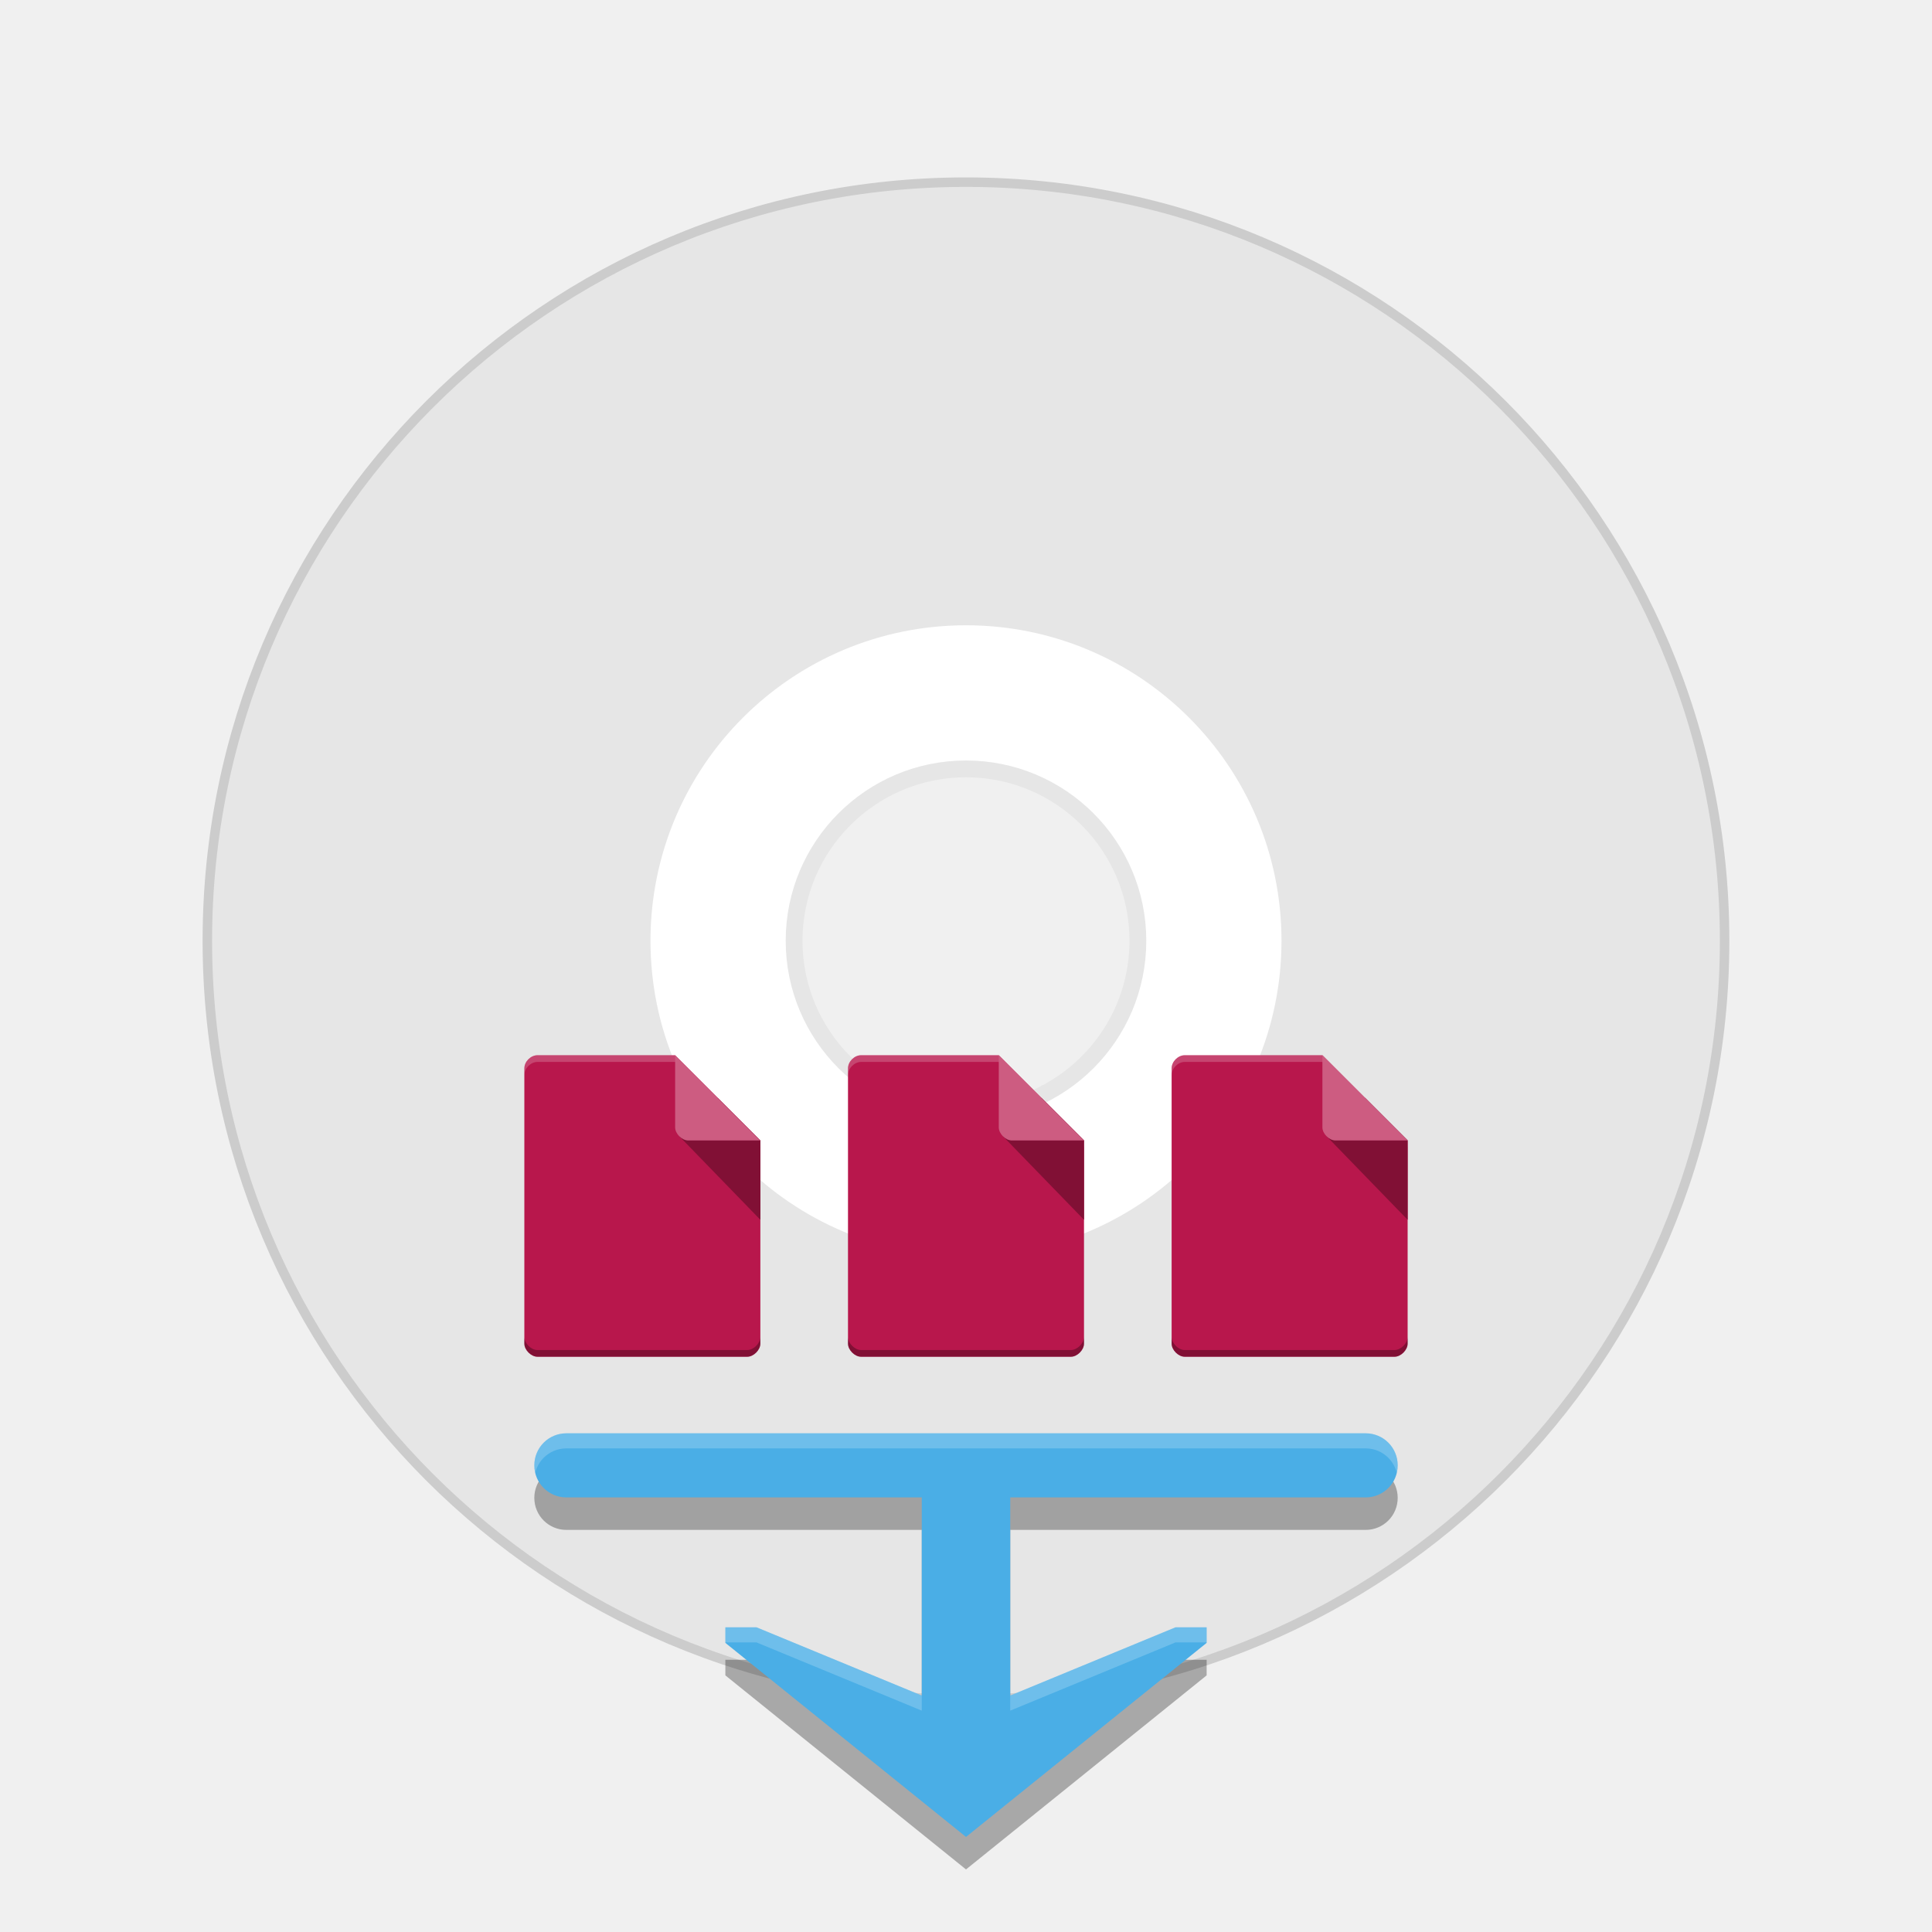
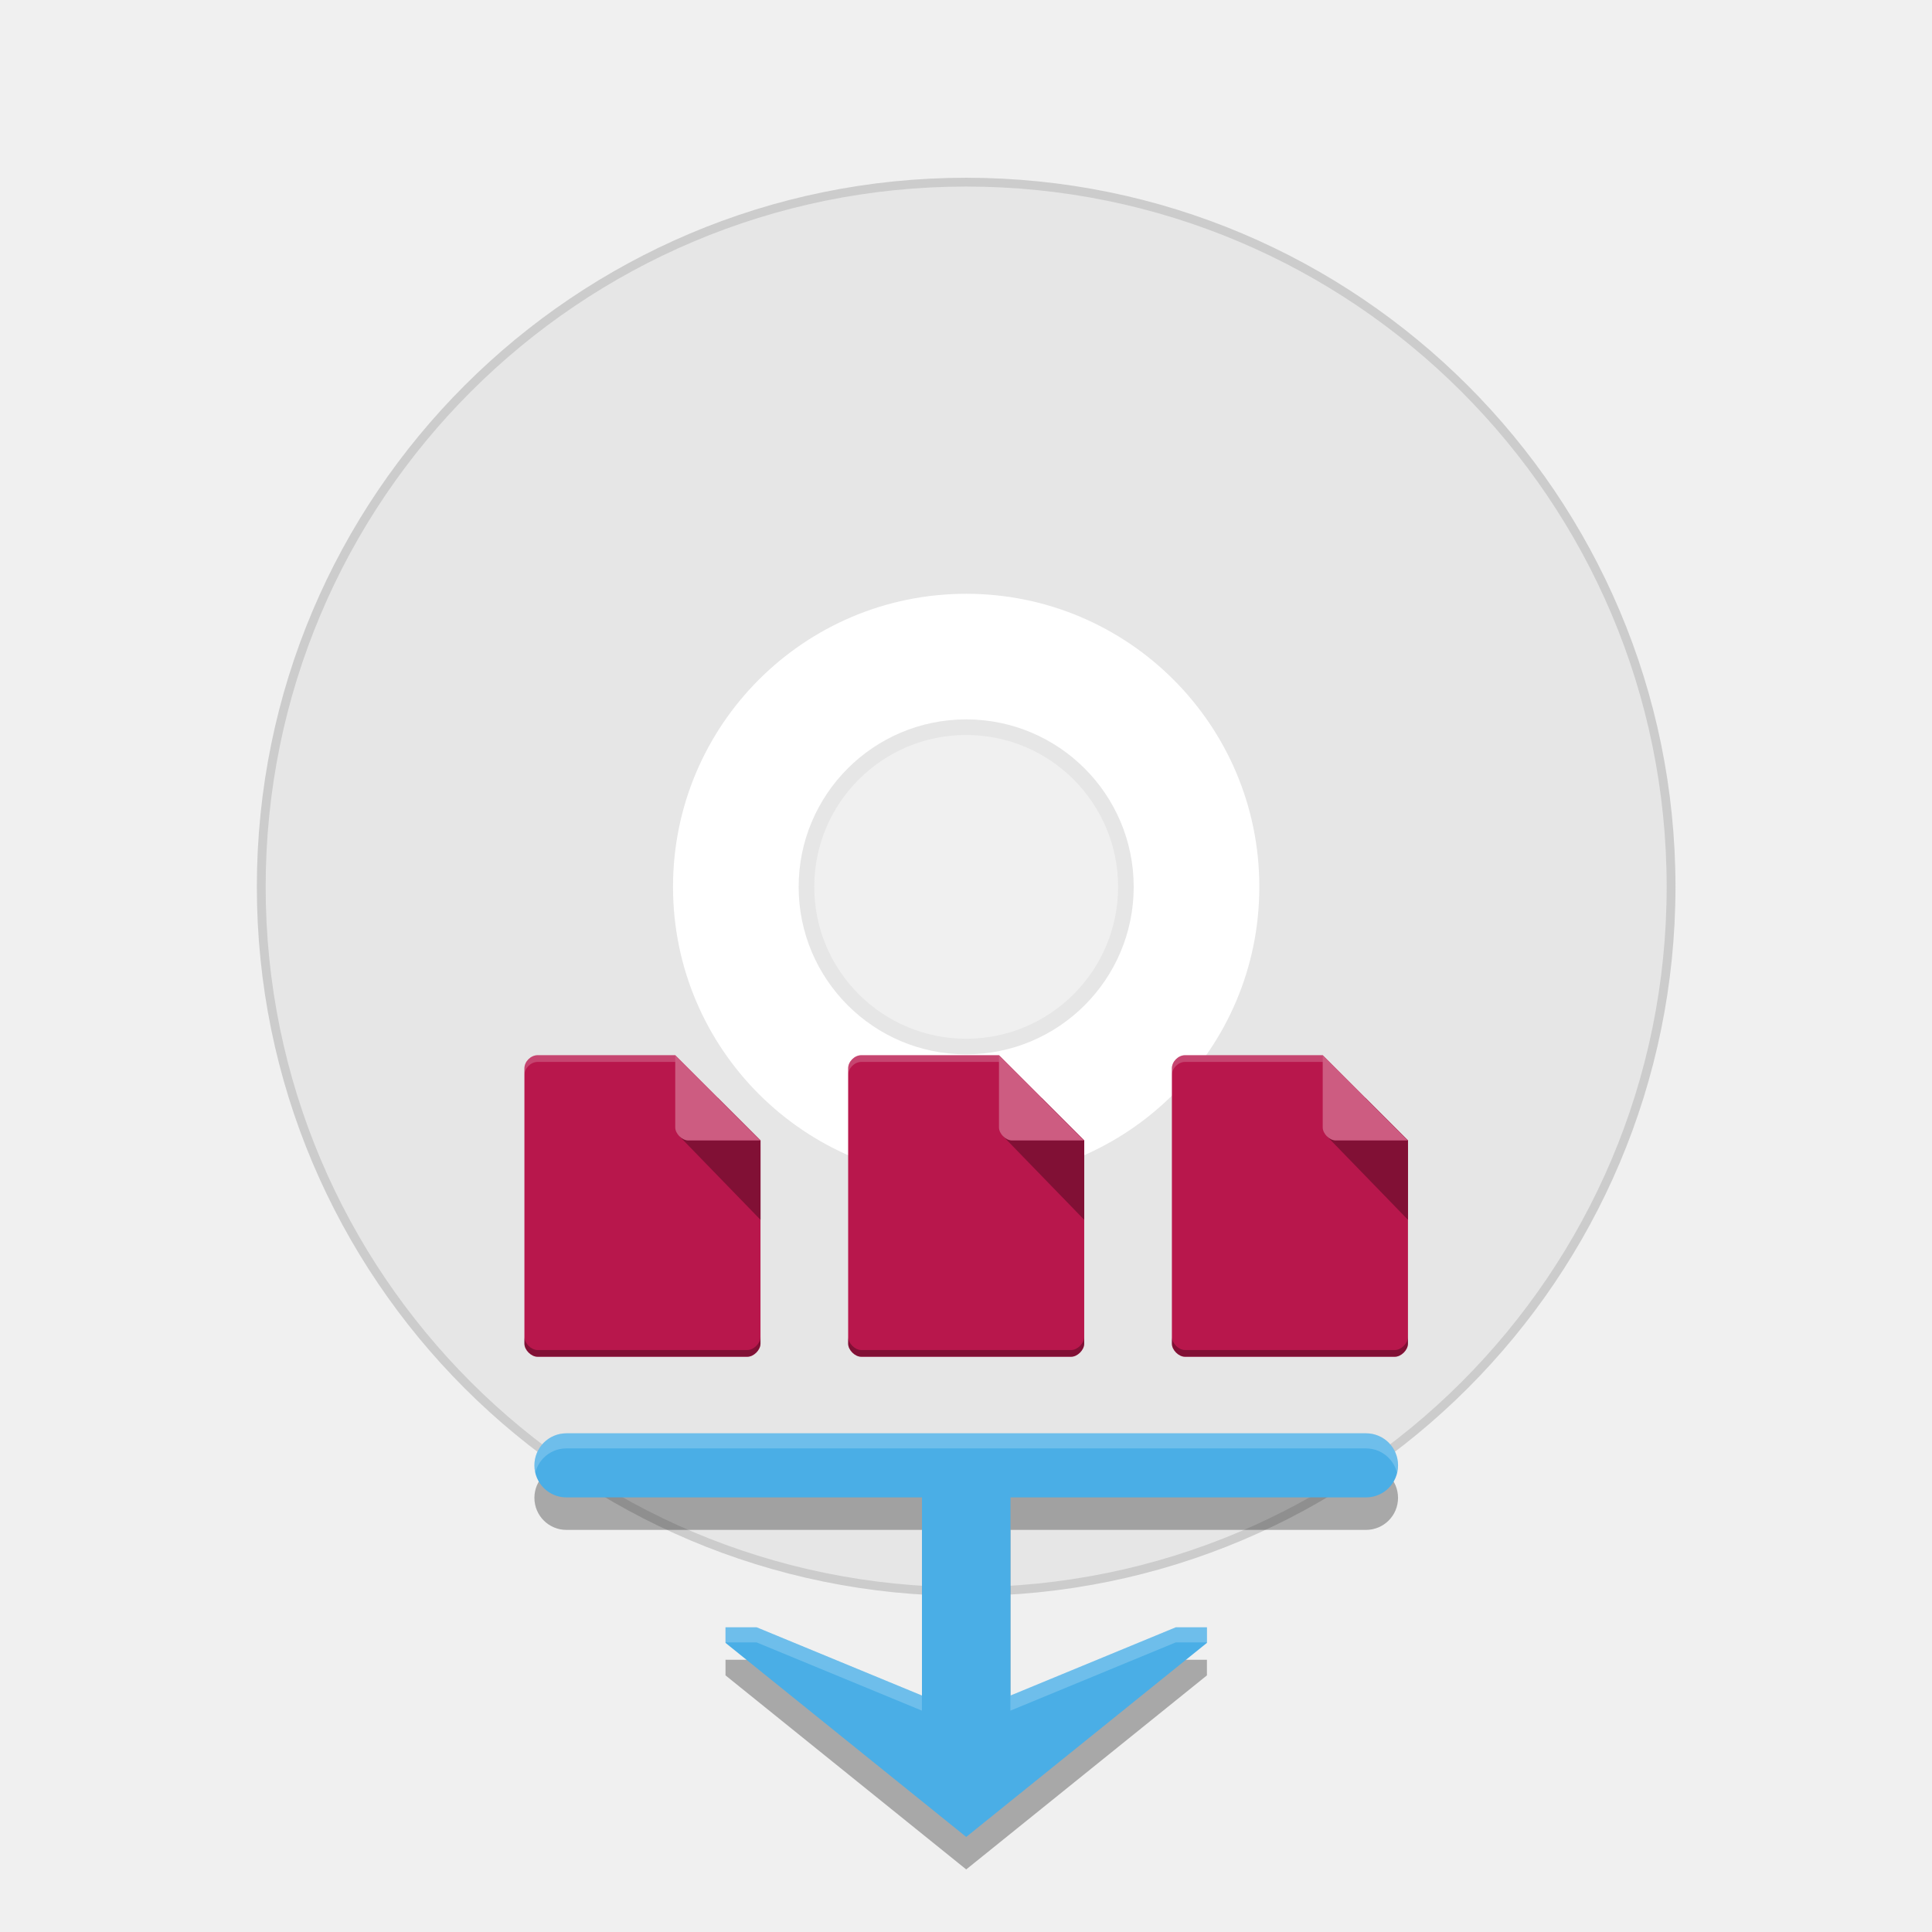
<svg xmlns="http://www.w3.org/2000/svg" width="512" height="512" version="1.1" viewBox="0 0 384 384">
-   <path d="m192 36.205c-83.275 0-150.79 67.507-150.79 150.78s67.511 150.78 150.79 150.78c83.271 0 150.78-67.507 150.78-150.78s-67.511-150.78-150.78-150.78zm0 109.66c22.712 0 41.123 18.41 41.123 41.123 0 22.712-18.41 41.123-41.123 41.123-22.716 0-41.123-18.41-41.123-41.123 0-22.712 18.406-41.123 41.123-41.123z" fill="#e6e6e6" stroke="#ccc" stroke-width="1.885" />
-   <path d="m192 122.61c-35.556 0-64.38 28.82-64.38 64.376s28.823 64.376 64.38 64.376c35.553 0 64.376-28.82 64.376-64.376s-28.823-64.376-64.376-64.376zm0 30.213c18.866 0 34.164 15.297 34.164 34.164 0 18.866-15.297 34.164-34.164 34.164-18.866 0-34.167-15.297-34.167-34.164 0-18.866 15.301-34.164 34.167-34.164z" fill="#fff" stroke="#e6e6e6" stroke-width="3.338" />
-   <path d="m112.57 291.34c-0.882 0-1.721 0.177-2.484 0.498-0.763 0.322-1.45 0.788-2.025 1.363-0.576 0.576-1.041 1.261-1.362 2.024-0.322 0.763-0.5 1.602-0.5 2.484 0 0.882 0.178 1.721 0.5 2.484 0.322 0.763 0.786 1.45 1.362 2.025 0.576 0.576 1.262 1.041 2.025 1.362 0.763 0.322 1.602 0.5 2.484 0.5h70.638v39.382l-32.86-13.566h-6.177v3.099l47.83 38.569 47.83-38.569v-3.099h-6.177l-32.86 13.566v-39.382h70.638c0.882 0 1.721-0.178 2.484-0.5 0.763-0.322 1.45-0.786 2.025-1.362 0.576-0.576 1.041-1.263 1.362-2.025 0.321-0.763 0.5-1.602 0.5-2.484 0-0.882-0.178-1.721-0.5-2.484-0.322-0.763-0.786-1.448-1.362-2.024-0.576-0.576-1.262-1.042-2.025-1.363-0.763-0.322-1.602-0.498-2.484-0.498h-158.86z" opacity=".3" stroke-width="1.349" />
-   <path d="m112.57 284.88c-0.882 0-1.721 0.177-2.484 0.498-0.763 0.322-1.45 0.788-2.025 1.363-0.576 0.576-1.041 1.261-1.362 2.024-0.322 0.763-0.5 1.602-0.5 2.484 0 0.882 0.178 1.721 0.5 2.484 0.322 0.763 0.786 1.45 1.362 2.025 0.576 0.576 1.262 1.041 2.025 1.362 0.763 0.322 1.602 0.5 2.484 0.5h70.638v39.382l-32.86-13.566h-6.177v3.099l47.83 38.569 47.83-38.569v-3.099h-6.177l-32.86 13.566v-39.382h70.638c0.882 0 1.721-0.178 2.484-0.5 0.763-0.321 1.45-0.786 2.025-1.362 0.576-0.576 1.041-1.263 1.362-2.025 0.321-0.763 0.5-1.602 0.5-2.484 0-0.882-0.178-1.721-0.5-2.484-0.322-0.763-0.786-1.448-1.362-2.024-0.576-0.576-1.262-1.042-2.025-1.363-0.763-0.321-1.602-0.498-2.484-0.498h-158.86z" fill="#4aaee6" stroke-width="1.349" />
-   <g transform="matrix(.85769 0 0 .85769 22.688 52.879)">
+   <g transform="matrix(.92918 0 0 .92893 13.634 2.5731)">
+     <path d="m192 36.205c-83.275 0-150.79 67.507-150.79 150.78s67.511 150.78 150.79 150.78c83.271 0 150.78-67.507 150.78-150.78s-67.511-150.78-150.78-150.78zm0 109.66c22.712 0 41.123 18.41 41.123 41.123 0 22.712-18.41 41.123-41.123 41.123-22.716 0-41.123-18.41-41.123-41.123 0-22.712 18.406-41.123 41.123-41.123z" fill="#e6e6e6" stroke="#ccc" stroke-width="1.885" />
+     <path d="m192 122.61c-35.556 0-64.38 28.82-64.38 64.376s28.823 64.376 64.38 64.376c35.553 0 64.376-28.82 64.376-64.376s-28.823-64.376-64.376-64.376zm0 30.213c18.866 0 34.164 15.297 34.164 34.164 0 18.866-15.297 34.164-34.164 34.164-18.866 0-34.167-15.297-34.167-34.164 0-18.866 15.301-34.164 34.167-34.164z" fill="#fff" stroke="#e6e6e6" stroke-width="3.338" />
+   </g>
+   <path d="m112.59 291.34c-0.883 0-1.722 0.177-2.485 0.498-0.763 0.322-1.45 0.788-2.026 1.363-0.576 0.576-1.041 1.261-1.363 2.024-0.322 0.763-0.5 1.602-0.5 2.484 0 0.882 0.178 1.721 0.5 2.484 0.322 0.763 0.787 1.45 1.363 2.025 0.576 0.576 1.263 1.041 2.026 1.362 0.763 0.322 1.602 0.5 2.485 0.5h70.657v39.382l-32.869-13.566h-6.178v3.099l47.843 38.569 47.843-38.569v-3.099h-6.178l-32.869 13.566v-39.382h70.657c0.883 0 1.722-0.178 2.485-0.5 0.763-0.322 1.45-0.786 2.026-1.362 0.576-0.576 1.041-1.263 1.363-2.025 0.322-0.763 0.5-1.602 0.5-2.484 0-0.882-0.178-1.721-0.5-2.484-0.322-0.763-0.787-1.448-1.363-2.024-0.576-0.576-1.263-1.042-2.026-1.363-0.763-0.322-1.602-0.498-2.485-0.498h-158.9z" opacity=".3" stroke-width="1.349" />
+   <path d="m112.59 284.88c-0.883 0-1.722 0.177-2.485 0.498-0.763 0.322-1.45 0.788-2.026 1.363-0.576 0.576-1.041 1.261-1.363 2.024-0.322 0.763-0.5 1.602-0.5 2.484 0 0.882 0.178 1.721 0.5 2.484 0.322 0.763 0.787 1.45 1.363 2.025 0.576 0.576 1.263 1.041 2.026 1.362 0.763 0.322 1.602 0.5 2.485 0.5h70.657v39.382l-32.869-13.566h-6.178v3.099l47.843 38.569 47.843-38.569v-3.099h-6.178l-32.869 13.566v-39.382h70.657c0.883 0 1.722-0.178 2.485-0.5 0.763-0.321 1.45-0.786 2.026-1.362 0.576-0.576 1.041-1.263 1.363-2.025 0.322-0.763 0.5-1.602 0.5-2.484 0-0.882-0.178-1.721-0.5-2.484-0.322-0.763-0.787-1.448-1.363-2.024-0.576-0.576-1.263-1.042-2.026-1.363-0.763-0.321-1.602-0.498-2.485-0.498h-158.9z" fill="#4aaee6" stroke-width="1.349" />
+   <g transform="matrix(.85792 0 0 .85769 22.68 52.879)">
    <path d="m98.097 182.88c-1.565 0-3.039 1.474-3.039 3.039v63.801c0 1.474 1.565 3.039 3.039 3.039h48.614c1.474 0 3.039-1.565 3.039-3.039v-47.086l-19.754-19.753z" fill="#b8174c" stroke-width="2.329" />
    <path d="m98.097 182.88c-1.565 0-3.039 1.474-3.039 3.039v1.553c0-1.565 1.474-3.039 3.039-3.039h31.9l19.754 19.754v-1.553l-19.754-19.754z" fill="#fff" opacity=".2" stroke-width="2.329" />
    <path d="m95.058 248.16v1.553c0 1.474 1.565 3.039 3.039 3.039h48.615c1.474 0 3.039-1.565 3.039-3.039v-1.553c0 1.474-1.565 3.039-3.039 3.039h-48.615c-1.474 0-3.039-1.565-3.039-3.039z" opacity=".3" stroke-width=".207" />
    <path d="m139.87 192.75-8.904 8.904 18.79 19.369 5e-5 -18.388z" fill="#811035" stroke-width=".155" />
    <path d="m130 182.88 19.754 19.754h-16.715c-1.474 0-3.039-1.565-3.039-3.039z" fill="#cd5c81" stroke-width=".207" />
  </g>
-   <g transform="matrix(.85769 0 0 .85769 87.015 52.879)">
+   <g transform="matrix(.85792 0 0 .85769 87.024 52.879)">
    <path d="m98.097 182.88c-1.565 0-3.039 1.474-3.039 3.039v63.801c0 1.474 1.565 3.039 3.039 3.039h48.614c1.474 0 3.039-1.565 3.039-3.039v-47.086l-19.754-19.753z" fill="#b8174c" stroke-width="2.329" />
    <path d="m98.097 182.88c-1.565 0-3.039 1.474-3.039 3.039v1.553c0-1.565 1.474-3.039 3.039-3.039h31.9l19.754 19.754v-1.553l-19.754-19.754z" fill="#fff" opacity=".2" stroke-width="2.329" />
    <path d="m95.058 248.16v1.553c0 1.474 1.565 3.039 3.039 3.039h48.615c1.474 0 3.039-1.565 3.039-3.039v-1.553c0 1.474-1.565 3.039-3.039 3.039h-48.615c-1.474 0-3.039-1.565-3.039-3.039z" opacity=".3" stroke-width=".207" />
    <path d="m139.87 192.75-8.904 8.904 18.79 19.369 5e-5 -18.388z" fill="#811035" stroke-width=".155" />
    <path d="m130 182.88 19.754 19.754h-16.715c-1.474 0-3.039-1.565-3.039-3.039z" fill="#cd5c81" stroke-width=".207" />
  </g>
-   <g transform="matrix(.85769 0 0 .85769 151.34 52.879)">
+   <g transform="matrix(.85792 0 0 .85769 151.37 52.879)">
    <path d="m98.097 182.88c-1.565 0-3.039 1.474-3.039 3.039v63.801c0 1.474 1.565 3.039 3.039 3.039h48.614c1.474 0 3.039-1.565 3.039-3.039v-47.086l-19.754-19.753z" fill="#b8174c" stroke-width="2.329" />
    <path d="m98.097 182.88c-1.565 0-3.039 1.474-3.039 3.039v1.553c0-1.565 1.474-3.039 3.039-3.039h31.9l19.754 19.754v-1.553l-19.754-19.754z" fill="#fff" opacity=".2" stroke-width="2.329" />
    <path d="m95.058 248.16v1.553c0 1.474 1.565 3.039 3.039 3.039h48.615c1.474 0 3.039-1.565 3.039-3.039v-1.553c0 1.474-1.565 3.039-3.039 3.039h-48.615c-1.474 0-3.039-1.565-3.039-3.039z" opacity=".3" stroke-width=".207" />
    <path d="m139.87 192.75-8.904 8.904 18.79 19.369 5e-5 -18.388z" fill="#811035" stroke-width=".155" />
    <path d="m130 182.88 19.754 19.754h-16.715c-1.474 0-3.039-1.565-3.039-3.039z" fill="#cd5c81" stroke-width=".207" />
  </g>
-   <path transform="scale(.75)" d="m150.09 379.84c-1.176 0-2.296 0.235-3.312 0.664-1.017 0.429-1.932 1.051-2.699 1.818-0.768 0.768-1.388 1.682-1.816 2.699-0.429 1.017-0.666 2.134-0.666 3.311 0 0.69 0.09 1.358 0.244 2 0.109-0.451 0.245-0.891 0.422-1.311 0.429-1.017 1.049-1.932 1.816-2.699 0.768-0.768 1.682-1.39 2.699-1.818 1.017-0.429 2.136-0.664 3.312-0.664h0.002 211.81c1.177 0 2.296 0.235 3.312 0.664 1.017 0.429 1.932 1.051 2.699 1.818 0.768 0.768 1.388 1.682 1.816 2.699 0.177 0.42 0.313 0.859 0.422 1.311 0.154-0.642 0.244-1.31 0.244-2 0-1.176-0.237-2.294-0.666-3.311-0.429-1.017-1.049-1.931-1.816-2.699-0.768-0.768-1.682-1.39-2.699-1.818-1.017-0.429-2.136-0.664-3.312-0.664h-211.81-0.002zm42.135 51.408v4h8.236l43.812 18.088v-4l-43.812-18.088h-8.236zm119.31 0-43.812 18.088v4l43.812-18.088h8.236v-4h-8.236z" fill="#fff" opacity=".2" />
+   <path d="m112.58 284.88c-0.883 0-1.722 0.177-2.485 0.498-0.763 0.322-1.449 0.788-2.025 1.364-0.576 0.576-1.041 1.262-1.363 2.024-0.322 0.763-0.5 1.601-0.5 2.483 0 0.518 0.067 1.019 0.183 1.5 0.081-0.338 0.184-0.668 0.316-0.983 0.322-0.763 0.787-1.449 1.363-2.024 0.576-0.576 1.262-1.042 2.025-1.364 0.763-0.321 1.603-0.498 2.485-0.498h158.9c0.883 0 1.722 0.177 2.485 0.498 0.763 0.322 1.449 0.788 2.025 1.364 0.576 0.576 1.041 1.262 1.363 2.024 0.133 0.315 0.235 0.645 0.316 0.983 0.116-0.481 0.183-0.982 0.183-1.5 0-0.882-0.178-1.72-0.5-2.483-0.322-0.763-0.787-1.449-1.363-2.024-0.576-0.576-1.262-1.042-2.025-1.364-0.763-0.321-1.602-0.498-2.485-0.498h-158.9zm31.61 38.556v3h6.179l32.868 13.566v-3l-32.868-13.566zm89.506 0-32.868 13.566v3l32.868-13.566h6.179v-3z" fill="#fff" opacity=".2" stroke-width=".75" />
</svg>
